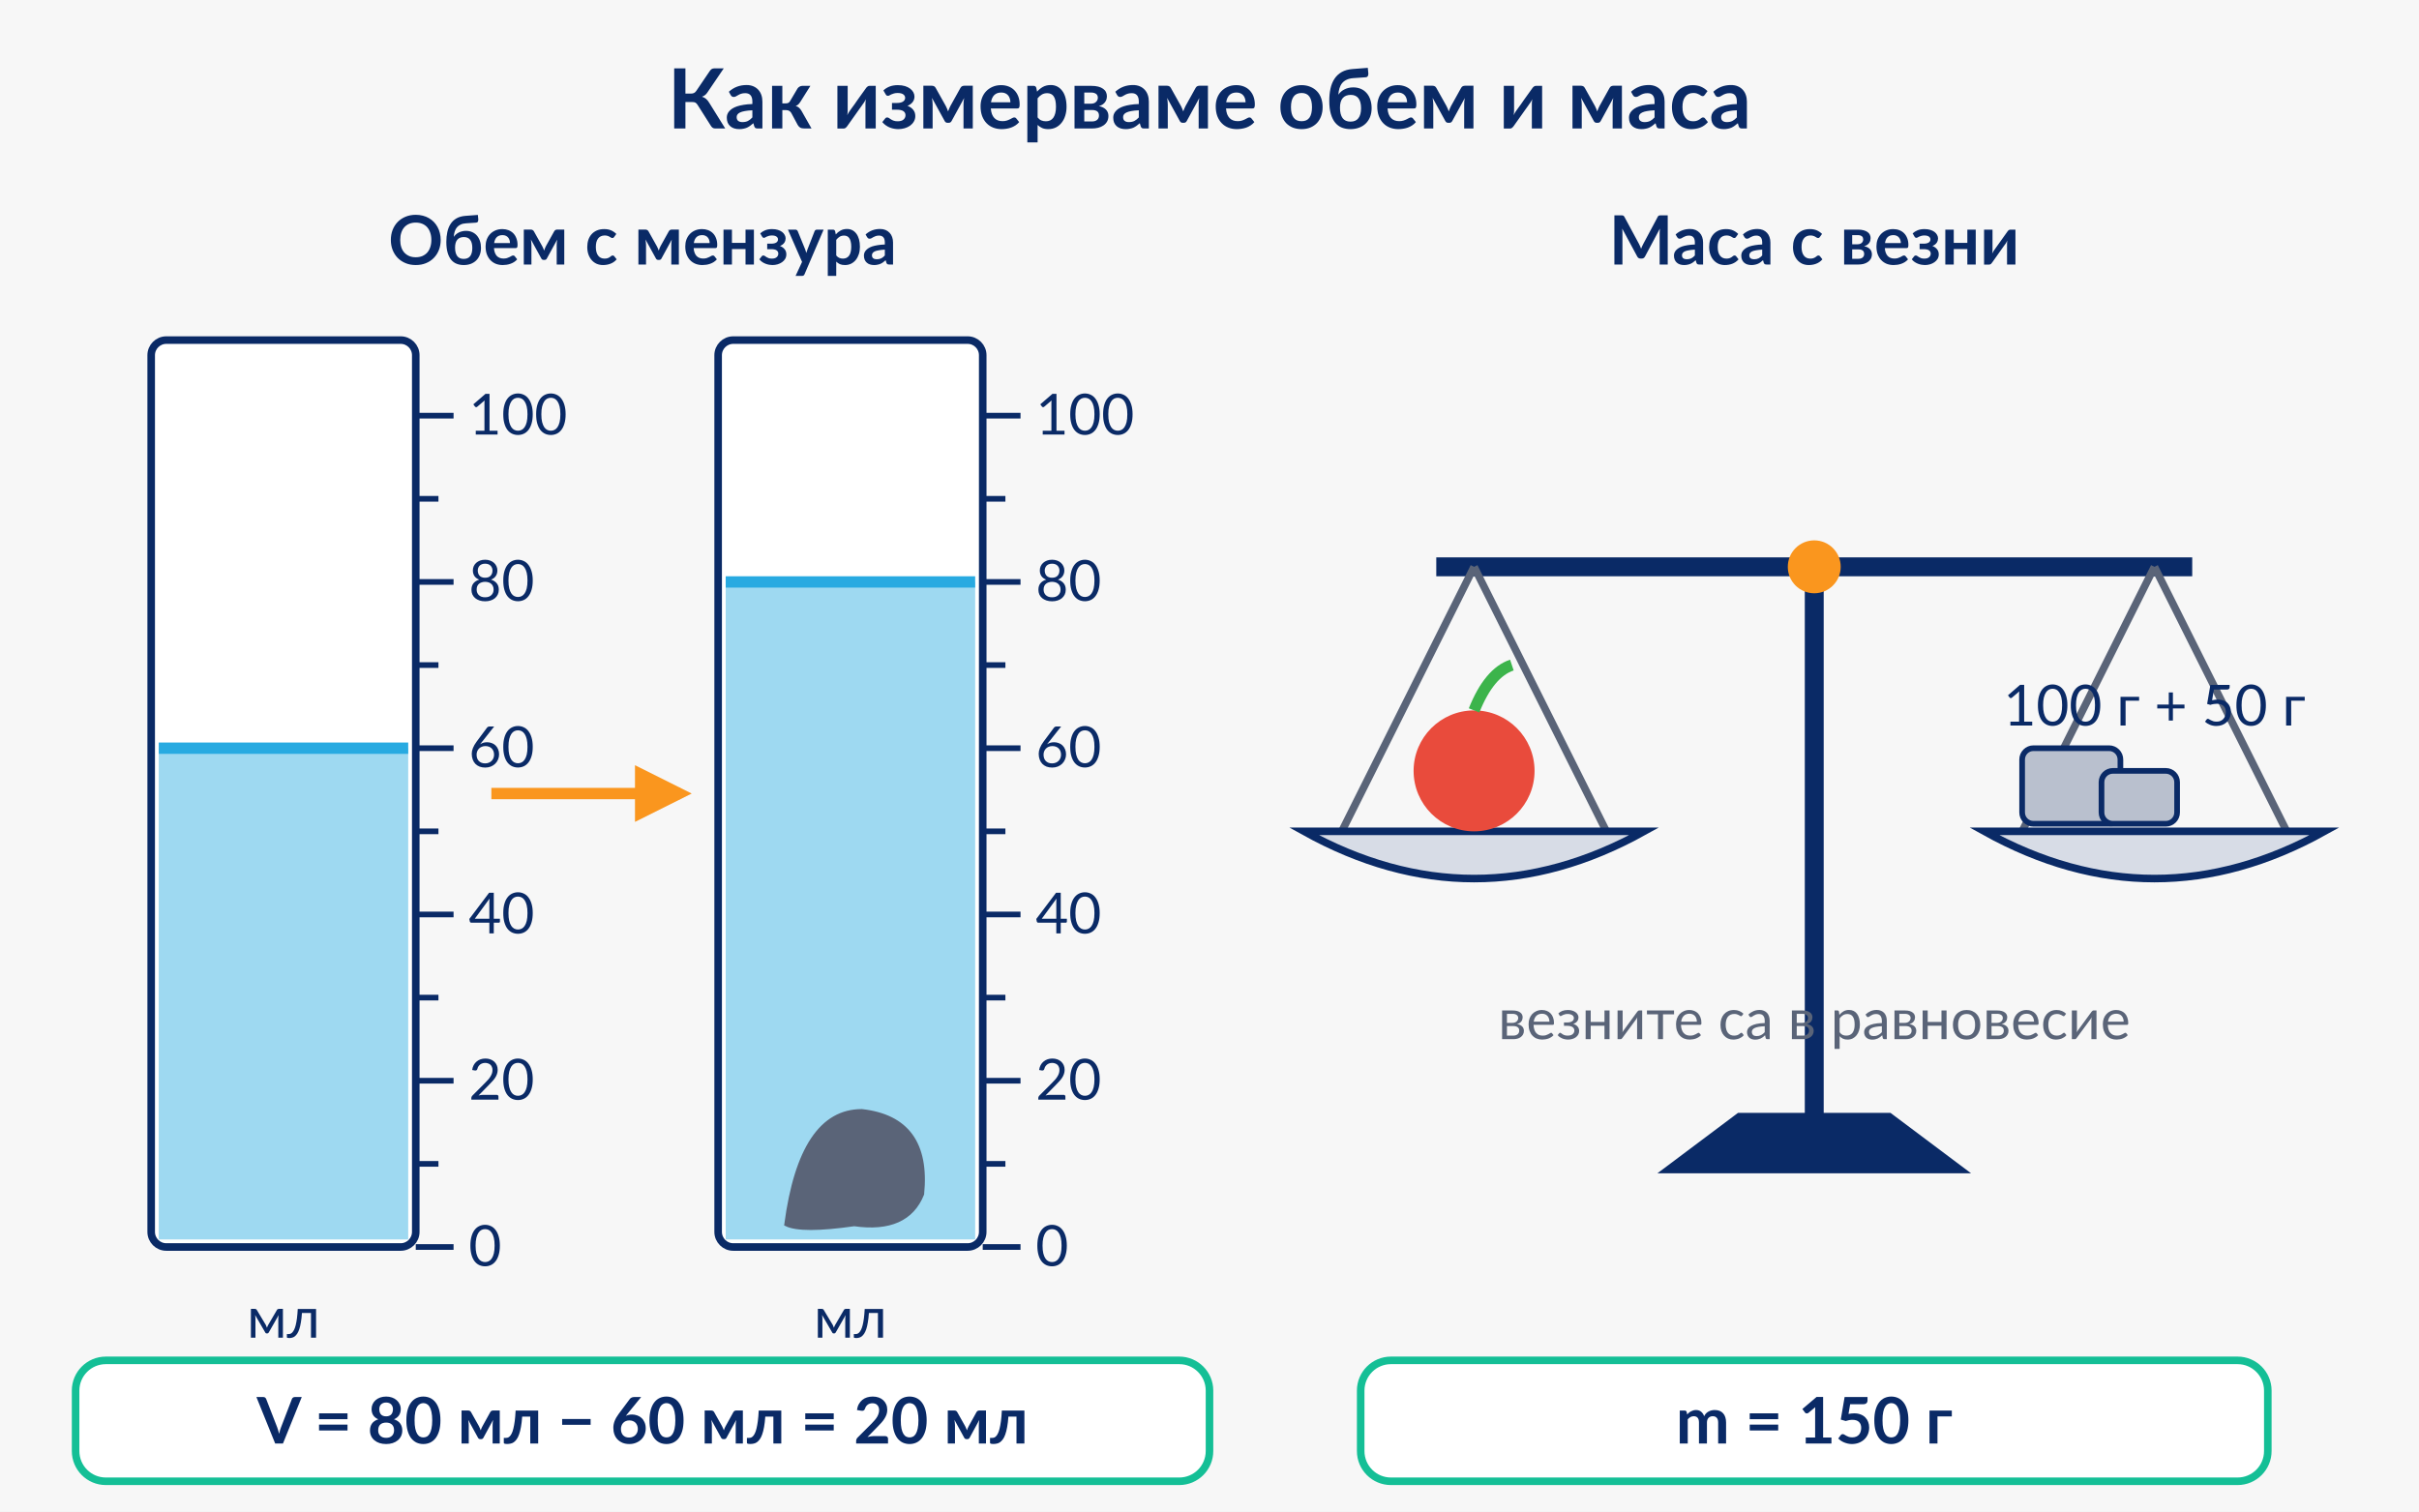
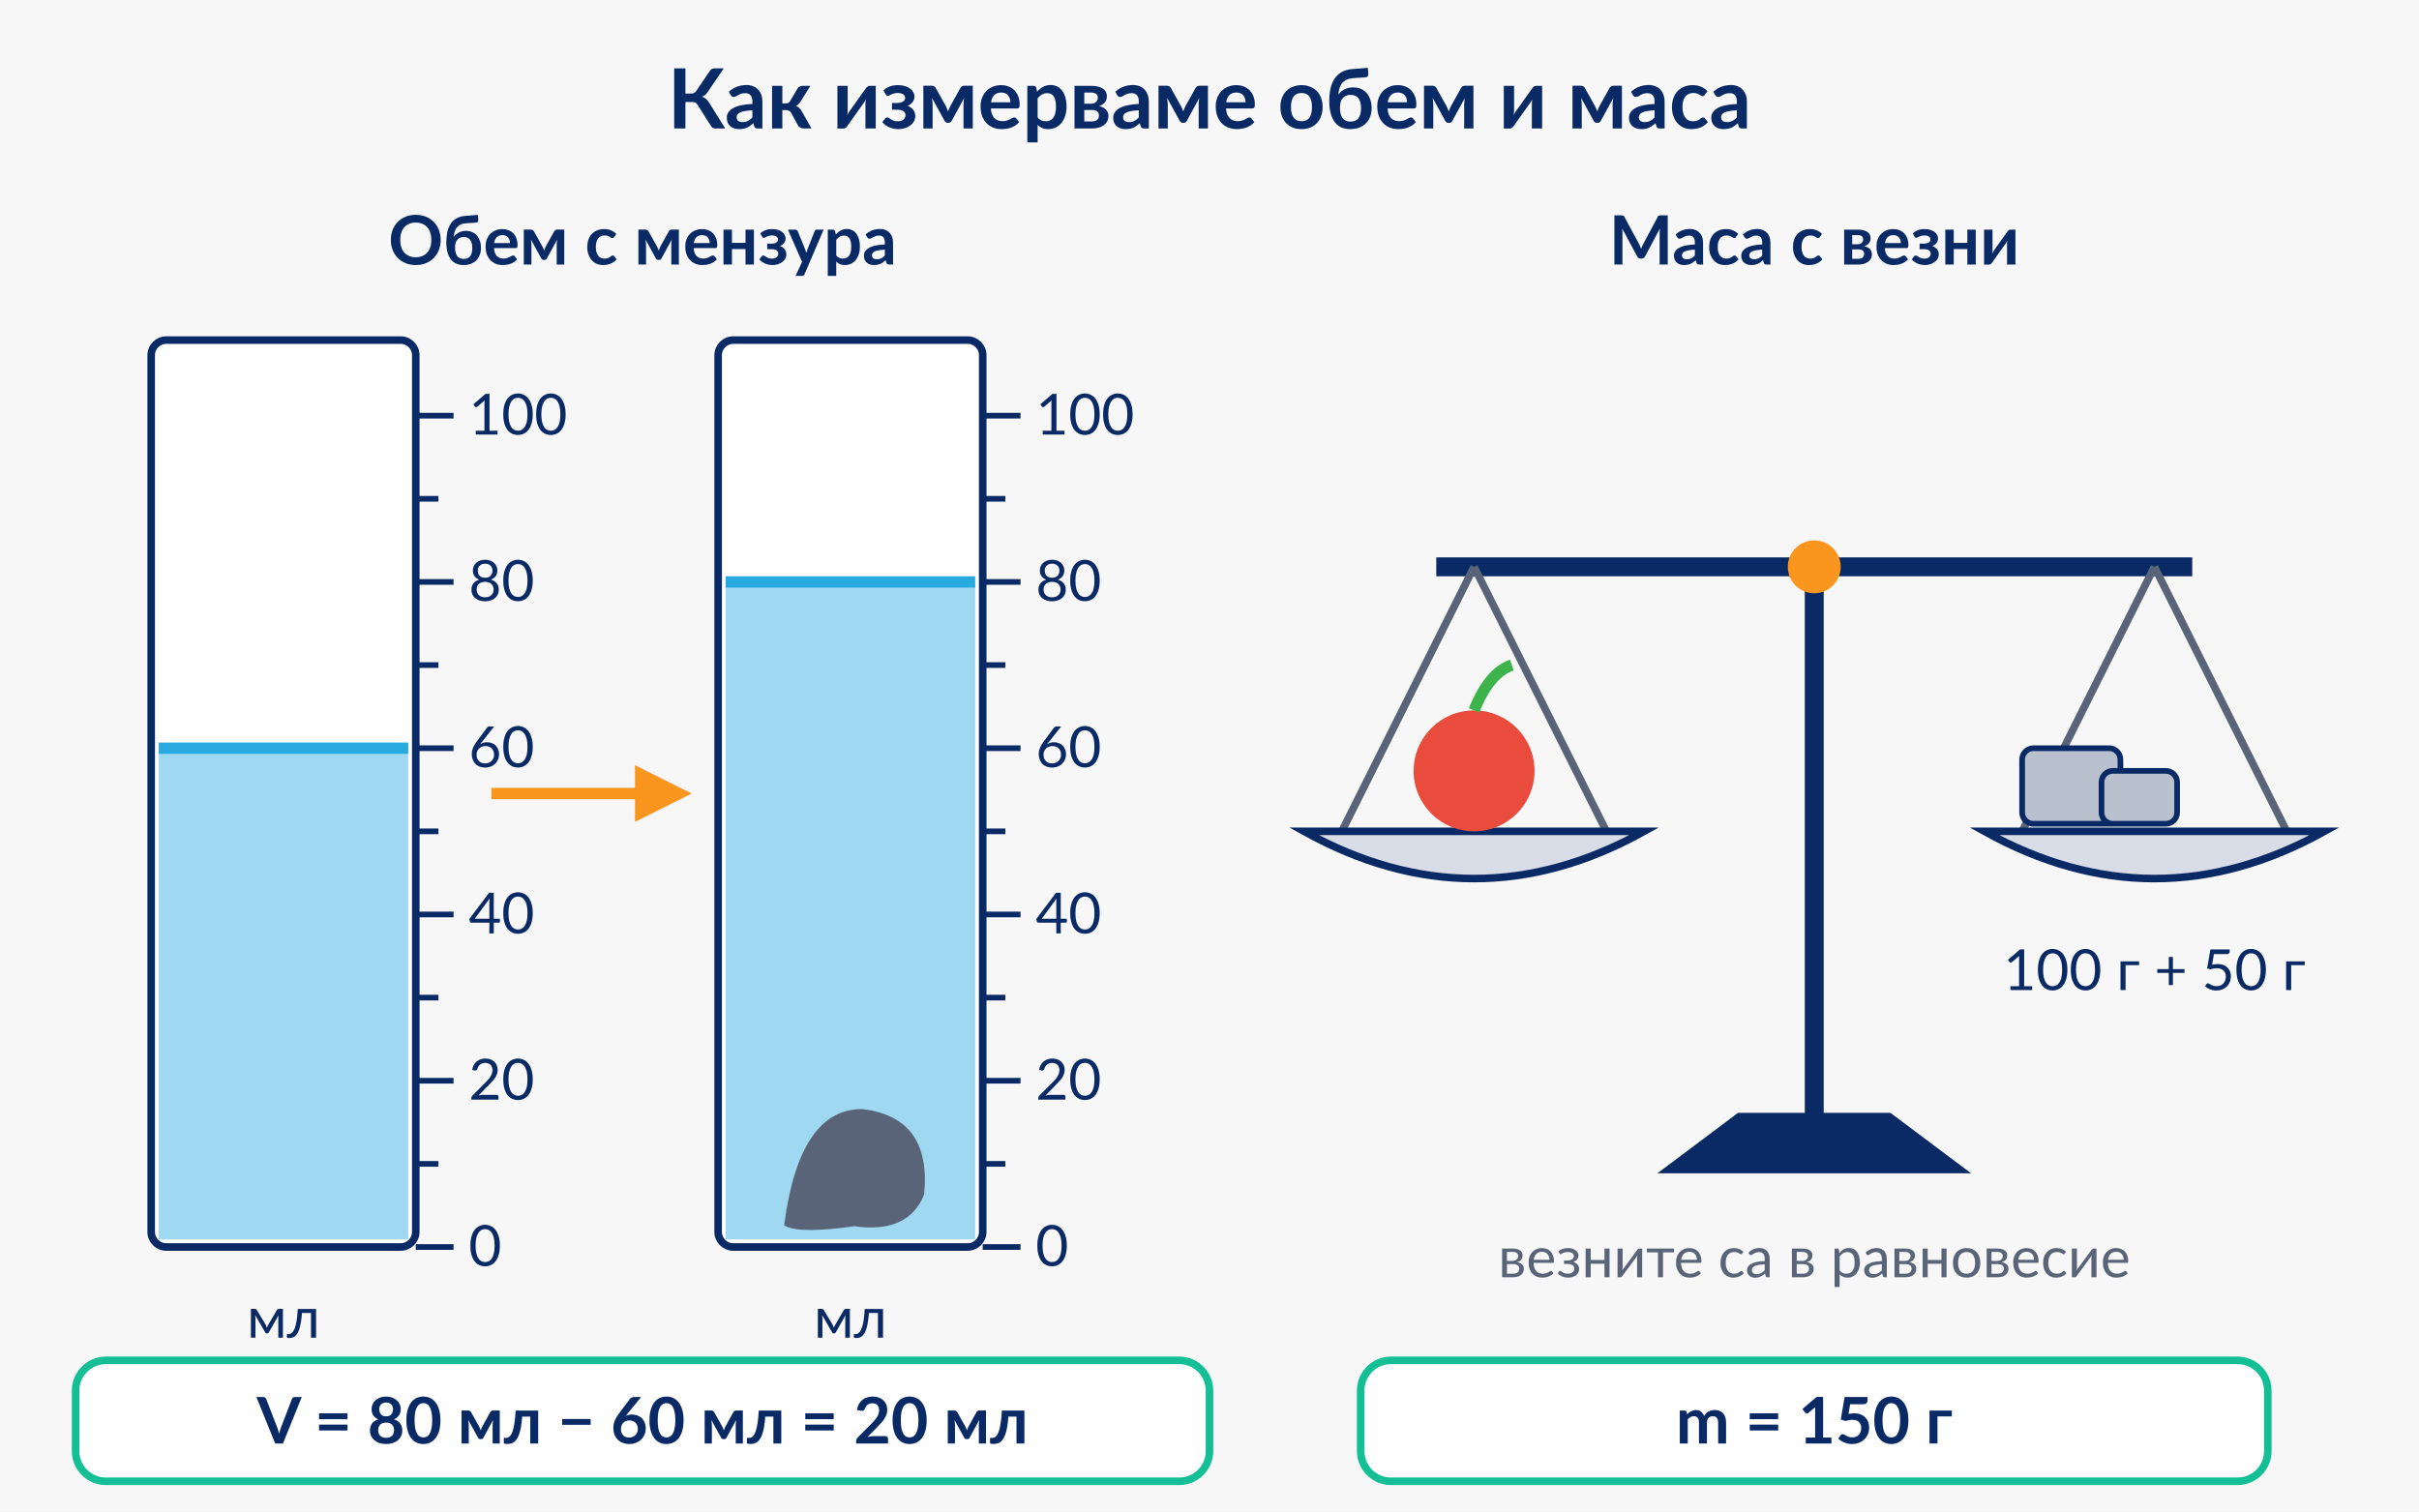
<svg xmlns="http://www.w3.org/2000/svg" viewBox="0 0 640 400" width="640" height="400" font-family="Lato, Arial, sans-serif" role="img">
  <defs>
    <marker id="a" viewBox="0 0 10 10" refX="8" refY="5" markerWidth="5" markerHeight="5" orient="auto-start-reverse">
      <path d="M0,0 L10,5 L0,10 z" fill="#0A2A66" />
    </marker>
    <marker id="o" viewBox="0 0 10 10" refX="8" refY="5" markerWidth="5" markerHeight="5" orient="auto-start-reverse">
      <path d="M0,0 L10,5 L0,10 z" fill="#FA961E" />
    </marker>
    <marker id="t" viewBox="0 0 10 10" refX="8" refY="5" markerWidth="5" markerHeight="5" orient="auto-start-reverse">
      <path d="M0,0 L10,5 L0,10 z" fill="#14BF96" />
    </marker>
    <marker id="c" viewBox="0 0 10 10" refX="8" refY="5" markerWidth="5" markerHeight="5" orient="auto-start-reverse">
      <path d="M0,0 L10,5 L0,10 z" fill="#28AAE1" />
    </marker>
    <marker id="g" viewBox="0 0 10 10" refX="8" refY="5" markerWidth="5" markerHeight="5" orient="auto-start-reverse">
      <path d="M0,0 L10,5 L0,10 z" fill="#3CB44B" />
    </marker>
    <marker id="gr" viewBox="0 0 10 10" refX="8" refY="5" markerWidth="5" markerHeight="5" orient="auto-start-reverse">
      <path d="M0,0 L10,5 L0,10 z" fill="#5A6478" />
    </marker>
  </defs>
  <rect width="640" height="400" fill="#F7F7F7" />
  <text x="320" y="34" font-size="22" text-anchor="middle" font-weight="bold" fill="#0A2A66">Как измерваме обем и маса</text>
  <rect x="40" y="90" width="70" height="240" rx="4" fill="#fff" stroke="#0A2A66" stroke-width="2" />
  <rect x="42" y="198.0" width="66" height="130.0" fill="#28AAE1" opacity="0.45" />
  <line x1="42" y1="198.0" x2="108" y2="198.0" stroke="#28AAE1" stroke-width="3" />
  <line x1="110" y1="330.0" x2="120" y2="330.0" stroke="#0A2A66" stroke-width="1.5" />
  <text x="124" y="335.0" font-size="15" text-anchor="start" font-weight="normal" fill="#0A2A66">0</text>
  <line x1="110" y1="308.0" x2="116" y2="308.0" stroke="#0A2A66" stroke-width="1.5" />
  <line x1="110" y1="286.0" x2="120" y2="286.0" stroke="#0A2A66" stroke-width="1.5" />
  <text x="124" y="291.0" font-size="15" text-anchor="start" font-weight="normal" fill="#0A2A66">20</text>
  <line x1="110" y1="264.0" x2="116" y2="264.0" stroke="#0A2A66" stroke-width="1.5" />
  <line x1="110" y1="242.0" x2="120" y2="242.0" stroke="#0A2A66" stroke-width="1.5" />
  <text x="124" y="247.0" font-size="15" text-anchor="start" font-weight="normal" fill="#0A2A66">40</text>
  <line x1="110" y1="220.0" x2="116" y2="220.0" stroke="#0A2A66" stroke-width="1.5" />
  <line x1="110" y1="198.0" x2="120" y2="198.0" stroke="#0A2A66" stroke-width="1.5" />
  <text x="124" y="203.0" font-size="15" text-anchor="start" font-weight="normal" fill="#0A2A66">60</text>
  <line x1="110" y1="176.0" x2="116" y2="176.0" stroke="#0A2A66" stroke-width="1.5" />
  <line x1="110" y1="154.0" x2="120" y2="154.0" stroke="#0A2A66" stroke-width="1.5" />
  <text x="124" y="159.0" font-size="15" text-anchor="start" font-weight="normal" fill="#0A2A66">80</text>
  <line x1="110" y1="132.0" x2="116" y2="132.0" stroke="#0A2A66" stroke-width="1.5" />
  <line x1="110" y1="110.0" x2="120" y2="110.0" stroke="#0A2A66" stroke-width="1.5" />
  <text x="124" y="115.0" font-size="15" text-anchor="start" font-weight="normal" fill="#0A2A66">100</text>
  <text x="75" y="354" font-size="15" text-anchor="middle" font-weight="normal" fill="#0A2A66">мл</text>
  <rect x="190" y="90" width="70" height="240" rx="4" fill="#fff" stroke="#0A2A66" stroke-width="2" />
  <rect x="192" y="154.0" width="66" height="174.0" fill="#28AAE1" opacity="0.45" />
  <line x1="192" y1="154.0" x2="258" y2="154.0" stroke="#28AAE1" stroke-width="3" />
  <line x1="260" y1="330.0" x2="270" y2="330.0" stroke="#0A2A66" stroke-width="1.5" />
  <text x="274" y="335.0" font-size="15" text-anchor="start" font-weight="normal" fill="#0A2A66">0</text>
  <line x1="260" y1="308.0" x2="266" y2="308.0" stroke="#0A2A66" stroke-width="1.5" />
  <line x1="260" y1="286.0" x2="270" y2="286.0" stroke="#0A2A66" stroke-width="1.5" />
  <text x="274" y="291.0" font-size="15" text-anchor="start" font-weight="normal" fill="#0A2A66">20</text>
  <line x1="260" y1="264.0" x2="266" y2="264.0" stroke="#0A2A66" stroke-width="1.5" />
  <line x1="260" y1="242.0" x2="270" y2="242.0" stroke="#0A2A66" stroke-width="1.5" />
  <text x="274" y="247.0" font-size="15" text-anchor="start" font-weight="normal" fill="#0A2A66">40</text>
  <line x1="260" y1="220.0" x2="266" y2="220.0" stroke="#0A2A66" stroke-width="1.5" />
  <line x1="260" y1="198.0" x2="270" y2="198.0" stroke="#0A2A66" stroke-width="1.5" />
  <text x="274" y="203.0" font-size="15" text-anchor="start" font-weight="normal" fill="#0A2A66">60</text>
  <line x1="260" y1="176.0" x2="266" y2="176.0" stroke="#0A2A66" stroke-width="1.5" />
  <line x1="260" y1="154.0" x2="270" y2="154.0" stroke="#0A2A66" stroke-width="1.5" />
  <text x="274" y="159.0" font-size="15" text-anchor="start" font-weight="normal" fill="#0A2A66">80</text>
  <line x1="260" y1="132.0" x2="266" y2="132.0" stroke="#0A2A66" stroke-width="1.5" />
  <line x1="260" y1="110.0" x2="270" y2="110.0" stroke="#0A2A66" stroke-width="1.5" />
  <text x="274" y="115.0" font-size="15" text-anchor="start" font-weight="normal" fill="#0A2A66">100</text>
  <path d="M208,324 q4,-30 20,-30 q18,2 16,22 q-4,10 -18,8 q-14,2 -18,0 z" fill="#5A6478" stroke="#5A6478" stroke-width="1" />
  <text x="225" y="354" font-size="15" text-anchor="middle" font-weight="normal" fill="#0A2A66">мл</text>
  <line x1="130" y1="210" x2="180" y2="210" stroke="#FA961E" stroke-width="3" marker-end="url(#o)" />
  <text x="170" y="70" font-size="18" text-anchor="middle" font-weight="bold" fill="#0A2A66">Обем с мензура</text>
  <rect x="20" y="360" width="300" height="32" rx="8" fill="#fff" stroke="#14BF96" stroke-width="2" />
  <text x="170" y="382" font-size="17" text-anchor="middle" font-weight="bold" fill="#0A2A66">V = 80 мл − 60 мл = 20 мл</text>
  <text x="480" y="70" font-size="18" text-anchor="middle" font-weight="bold" fill="#0A2A66">Маса с везни</text>
  <path d="M480,300 L480,150" fill="none" stroke="#0A2A66" stroke-width="5" />
  <path d="M440,310 L520,310 L500,295 L460,295 z" fill="#0A2A66" stroke="#0A2A66" stroke-width="1" />
  <line x1="380" y1="150" x2="580" y2="150" stroke="#0A2A66" stroke-width="5" />
  <circle cx="480" cy="150" r="7" fill="#FA961E" stroke="none" stroke-width="2" />
  <line x1="390" y1="150" x2="355" y2="220" stroke="#5A6478" stroke-width="2" />
  <line x1="390" y1="150" x2="425" y2="220" stroke="#5A6478" stroke-width="2" />
  <path d="M345,220 L435,220 Q390,245 345,220 z" fill="#D7DCE6" stroke="#0A2A66" stroke-width="2" />
  <line x1="570" y1="150" x2="535" y2="220" stroke="#5A6478" stroke-width="2" />
  <line x1="570" y1="150" x2="605" y2="220" stroke="#5A6478" stroke-width="2" />
  <path d="M525,220 L615,220 Q570,245 525,220 z" fill="#D7DCE6" stroke="#0A2A66" stroke-width="2" />
  <circle cx="390" cy="204" r="16" fill="#E94B3C" stroke="none" stroke-width="2" />
  <path d="M390,188 q4,-10 10,-12" fill="none" stroke="#3CB44B" stroke-width="3" />
  <rect x="535.0" y="198" width="26" height="20" rx="3" fill="#B9C0CE" stroke="#0A2A66" stroke-width="1.5" />
  <rect x="556.0" y="204" width="20" height="14" rx="3" fill="#B9C0CE" stroke="#0A2A66" stroke-width="1.5" />
-   <text x="570" y="192" font-size="15" text-anchor="middle" font-weight="normal" fill="#0A2A66">100 г + 50 г</text>
+   <text x="570" y="262" font-size="15" text-anchor="middle" font-weight="normal" fill="#0A2A66">100 г + 50 г</text>
  <rect x="360" y="360" width="240" height="32" rx="8" fill="#fff" stroke="#14BF96" stroke-width="2" />
  <text x="480" y="382" font-size="17" text-anchor="middle" font-weight="bold" fill="#0A2A66">m = 150 г</text>
-   <text x="480" y="275" font-size="15" text-anchor="middle" font-weight="normal" fill="#5A6478">везните са в равновесие</text>
+   <text x="480" y="338" font-size="15" text-anchor="middle" font-weight="normal" fill="#5A6478">везните са в равновесие</text>
</svg>
